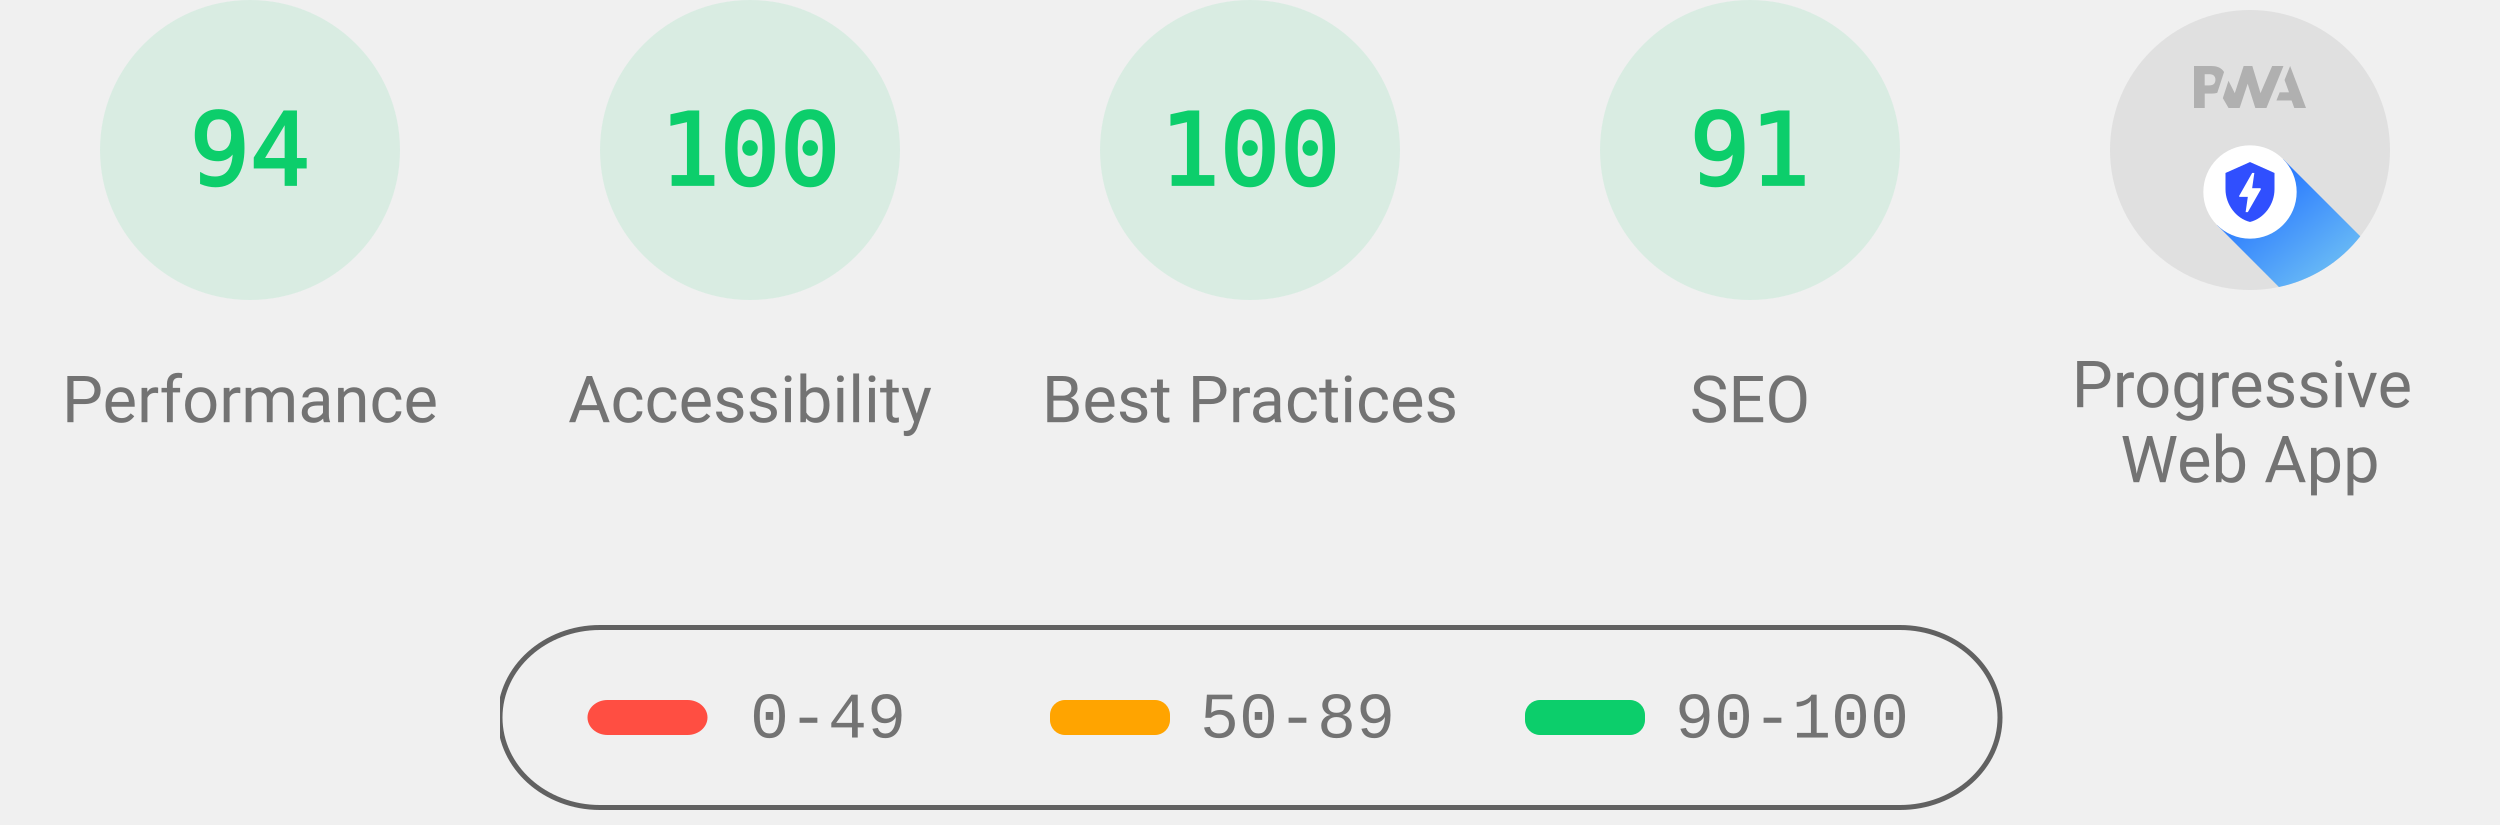
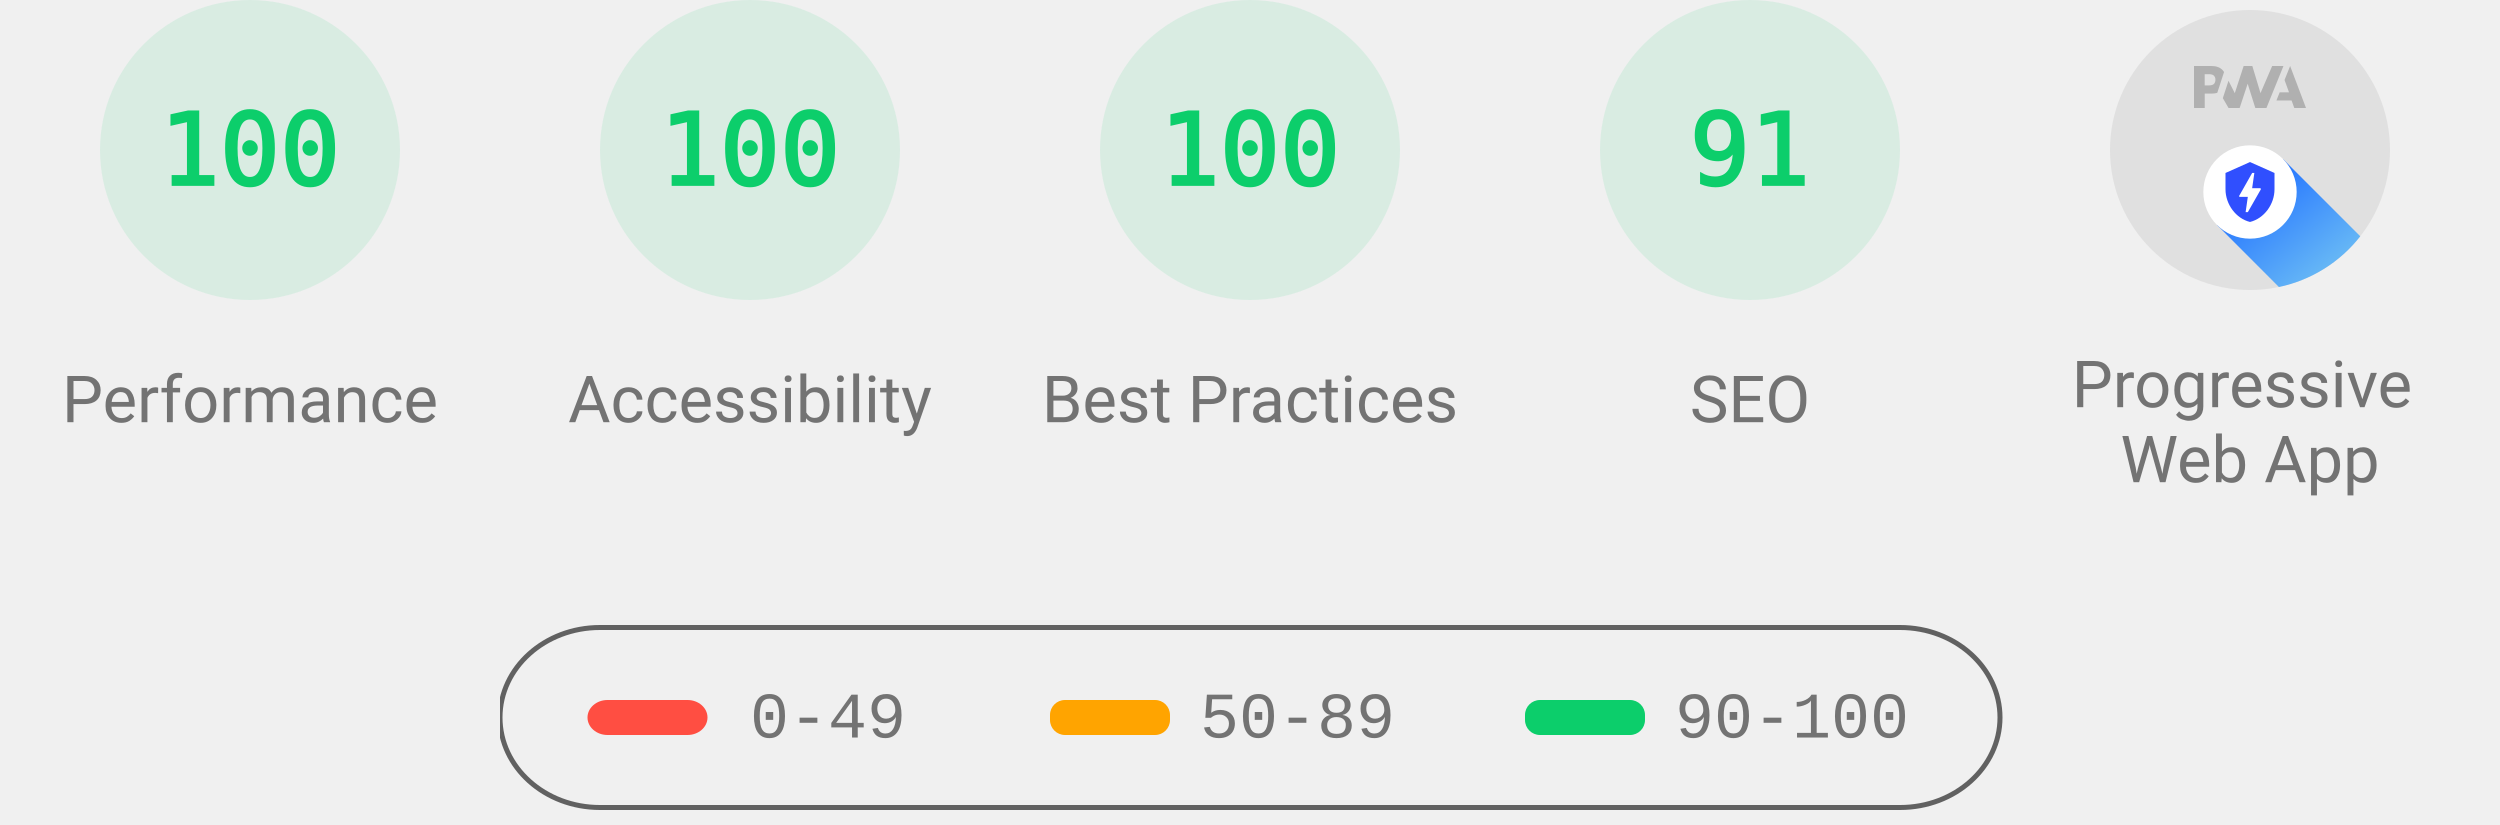
<svg xmlns="http://www.w3.org/2000/svg" class="theme--agnostic" fill="none" width="1000" height="330">
  <style>
			.gauge-base {
				opacity: 0.1
			}

			.gauge-arc {
				fill: none;
				animation-delay: 250ms;
				stroke-linecap: round;
				transform: rotate(-90deg);
				transform-origin: 100px 60px;
				animation: load-gauge 1s ease forwards
			}

			.guage-text {
				font-size: 40px;
				font-family: monospace;
				text-align: center
			}

			.guage-red {
				color: #ff4e42;
				fill: #ff4e42;
				stroke: #ff4e42
			}
			.guage-orange {
				color: #ffa400;
				fill: #ffa400;
				stroke: #ffa400
			}
			.guage-green {
				color: #0cce6b;
				fill: #0cce6b;
				stroke: #0cce6b
			}
			.theme--agnostic .guage-undefined {
				color: #5c5c5c;
				fill: #5c5c5c;
				stroke: #5c5c5c
			}
			.theme--light .guage-undefined {
				color: #1e1e1e;
				fill: #1e1e1e;
				stroke: #1e1e1e
			}
			.theme--dark .guage-undefined {
				color: #f5f5f5;
				fill: #f5f5f5;
				stroke: #f5f5f5
			}

			.guage-title {
				stroke: none;
				font-size: 26px;
				line-height: 26px;
				font-family: Roboto, Halvetica, Arial, sans-serif
			}
			.metric.guage-title {
				font-family: 'Courier New', Courier, monospace
			}
			.theme--agnostic .guage-title {
				color: #737373;
				fill: #737373
			}
			.theme--light .guage-title {
				color: #212121;
				fill: #212121
			}
			.theme--dark .guage-title {
				color: #f5f5f5;
				fill: #f5f5f5
			}

			@keyframes load-gauge {
				from {
					stroke-dasharray: 0 352.858
				}
			}
			.lh-gauge--pwa__disc {
				fill: #e0e0e0
			}
			.lh-gauge--pwa__logo {
				position: relative;
				fill: #b0b0b0
			}
			.lh-gauge--pwa__invisible {
				display: none
			}
			.lh-gauge--pwa__visible {
				display: inline
			}
			.guage-invisible {
				display: none
			}
			.lh-gauge--pwa__logo--primary-color {
				fill: #304ffe
			}
			.theme--agnostic .lh-gauge--pwa__logo--secondary-color {
				fill: #787878
			}
			.theme--light .lh-gauge--pwa__logo--secondary-color {
				fill: #3d3d3d
			}
			.theme--dark .lh-gauge--pwa__logo--secondary-color {
				fill: #d8b6b6
			}
			.theme--light #svg_2 {
				stroke: #00000022
			}
			.theme--agnostic #svg_2 {
				stroke: #616161
			}
			.theme--light #svg_2 {
				stroke: #00000022
			}
			.theme--dark #svg_2 {
				stroke: #f5f5f566
			}
		</style>
  <svg class="guage-div guage-perf guage-green" viewBox="0 0 200 200" width="200" height="200" x="0" y="0">
    <circle class="gauge-base" r="56" cx="100" cy="60" stroke-width="8" />
-     <circle class="gauge-arc guage-arc-1" r="56" cx="100" cy="60" stroke-width="8" style="stroke-dasharray: 330.747, 351.858;" />
-     <text class="guage-text" x="100px" y="60px" alignment-baseline="central" dominant-baseline="central" text-anchor="middle">94</text>
+     <circle class="gauge-arc guage-arc-1" r="56" cx="100" cy="60" stroke-width="8" style="stroke-dasharray: 351.858, 351.858;" />
+     <text class="guage-text" x="100px" y="60px" alignment-baseline="central" dominant-baseline="central" text-anchor="middle">100</text>
    <text class="guage-title" x="100px" y="160px" alignment-baseline="central" dominant-baseline="central" text-anchor="middle">Performance</text>
  </svg>,<svg class="guage-div guage-perf guage-green" viewBox="0 0 200 200" width="200" height="200" x="200" y="0">
    <circle class="gauge-base" r="56" cx="100" cy="60" stroke-width="8" />
    <circle class="gauge-arc guage-arc-1" r="56" cx="100" cy="60" stroke-width="8" style="stroke-dasharray: 351.858, 351.858;" />
    <text class="guage-text" x="100px" y="60px" alignment-baseline="central" dominant-baseline="central" text-anchor="middle">100</text>
    <text class="guage-title" x="100px" y="160px" alignment-baseline="central" dominant-baseline="central" text-anchor="middle">Accessibility</text>
  </svg>,<svg class="guage-div guage-perf guage-green" viewBox="0 0 200 200" width="200" height="200" x="400" y="0">
    <circle class="gauge-base" r="56" cx="100" cy="60" stroke-width="8" />
    <circle class="gauge-arc guage-arc-1" r="56" cx="100" cy="60" stroke-width="8" style="stroke-dasharray: 351.858, 351.858;" />
    <text class="guage-text" x="100px" y="60px" alignment-baseline="central" dominant-baseline="central" text-anchor="middle">100</text>
    <text class="guage-title" x="100px" y="160px" alignment-baseline="central" dominant-baseline="central" text-anchor="middle">Best Practices</text>
  </svg>,<svg class="guage-div guage-perf guage-green" viewBox="0 0 200 200" width="200" height="200" x="600" y="0">
    <circle class="gauge-base" r="56" cx="100" cy="60" stroke-width="8" />
    <circle class="gauge-arc guage-arc-1" r="56" cx="100" cy="60" stroke-width="8" style="stroke-dasharray: 320.191, 351.858;" />
    <text class="guage-text" x="100px" y="60px" alignment-baseline="central" dominant-baseline="central" text-anchor="middle">91</text>
    <text class="guage-title" x="100px" y="160px" alignment-baseline="central" dominant-baseline="central" text-anchor="middle">SEO</text>
  </svg>,<svg class="guage-div guage-pwa" viewBox="0 0 200 200" width="200" height="200" x="800" y="0">
    <svg viewBox="0 0 60 60" width="112" height="112" x="44" y="4">
      <defs>
        <linearGradient id="lh-gauge--pwa__check-circle__gradient-0" x1="50%" y1="0%" x2="50%" y2="100%">
          <stop stop-color="#00C852" offset="0%" />
          <stop stop-color="#009688" offset="100%" />
        </linearGradient>
        <linearGradient id="lh-gauge--pwa__installable__shadow-gradient-0" x1="76.056%" x2="24.111%" y1="82.995%" y2="24.735%">
          <stop stop-color="#A5D6A7" offset="0%" />
          <stop stop-color="#80CBC4" offset="100%" />
        </linearGradient>
        <linearGradient id="lh-gauge--pwa__fast-reliable__shadow-gradient-0" x1="76.056%" y1="82.995%" x2="25.678%" y2="26.493%">
          <stop stop-color="#64B5F6" offset="0%" />
          <stop stop-color="#2979FF" offset="100%" />
        </linearGradient>
        <g id="lh-gauge--pwa__fast-reliable-badge-0">
          <circle fill="#FFFFFF" cx="10" cy="10" r="10" />
          <path fill="#304FFE" d="M10 3.58l5.25 2.34v3.5c0 3.23-2.24 6.26-5.25 7-3.01-.74-5.25-3.77-5.25-7v-3.5L10 3.58zm-.47 10.74l2.76-4.83.03-.07c.04-.08 0-.24-.22-.24h-1.64l.47-3.26h-.47l-2.7 4.77c-.02.01.05-.1-.04.05-.09.16-.1.31.18.31h1.63l-.47 3.27h.47z" />
        </g>
        <g id="lh-gauge--pwa__installable-badge-0">
          <circle fill="#FFFFFF" cx="10" cy="10" r="10" />
          <path fill="#009688" d="M10 4.167A5.835 5.835 0 0 0 4.167 10 5.835 5.835 0 0 0 10 15.833 5.835 5.835 0 0 0 15.833 10 5.835 5.835 0 0 0 10 4.167zm2.917 6.416h-2.334v2.334H9.417v-2.334H7.083V9.417h2.334V7.083h1.166v2.334h2.334v1.166z" />
        </g>
      </defs>
      <g stroke="none" fill-rule="nonzero">
        <circle class="lh-gauge--pwa__disc" cx="30" cy="30" r="30" />
        <g class="lh-gauge--pwa__logo">
          <path d="M35.66 19.39l.7-1.75h2L37.4 15 38.6 12l3.4 9h-2.51l-.58-1.61z" />
          <path d="M33.52 21l3.65-9h-2.42l-2.5 5.82L30.5 12h-1.86l-1.9 5.82-1.35-2.65-1.21 3.72L25.4 21h2.38l1.72-5.2 1.64 5.2z" />
          <path fill-rule="nonzero" d="M20.3 17.91h1.48c.45 0 .85-.05 1.2-.15l.39-1.18 1.07-3.3a2.64 2.64 0 0 0-.28-.37c-.55-.6-1.36-.91-2.42-.91H18v9h2.3V17.9zm1.96-3.84c.22.22.33.5.33.87 0 .36-.1.65-.29.87-.2.23-.59.35-1.15.35h-.86v-2.41h.87c.52 0 .89.1 1.1.32z" />
        </g>
        <rect class="lh-gauge--pwa__component lh-gauge--pwa__na-line lh-gauge--pwa__invisible" fill="#FFFFFF" x="20" y="32" width="20" height="4" rx="2" />
        <g class="lh-gauge--pwa__component lh-gauge--pwa__fast-reliable-badge lh-gauge--pwa__visible" transform="translate(20, 29)">
          <path fill="url(#lh-gauge--pwa__fast-reliable__shadow-gradient-0)" d="M33.63 19.49A30 30 0 0 1 16.2 30.36L3 17.14 17.14 3l16.49 16.49z" />
          <use href="#lh-gauge--pwa__fast-reliable-badge-0" />
        </g>
        <g class="lh-gauge--pwa__component lh-gauge--pwa__installable-badge lh-gauge--pwa__invisible" transform="translate(20, 29)">
          <path fill="url(#lh-gauge--pwa__installable__shadow-gradient-0)" d="M33.629 19.487c-4.272 5.453-10.391 9.39-17.415 10.869L3 17.142 17.142 3 33.63 19.487z" />
          <use href="#lh-gauge--pwa__installable-badge-0" />
        </g>
        <g class="lh-gauge--pwa__component lh-gauge--pwa__fast-reliable-installable-badges lh-gauge--pwa__invisible">
          <g transform="translate(8, 29)">
            <path fill="url(#lh-gauge--pwa__fast-reliable__shadow-gradient-0)" d="M16.321 30.463L3 17.143 17.142 3l22.365 22.365A29.864 29.864 0 0 1 22 31c-1.942 0-3.84-.184-5.679-.537z" />
            <use href="#lh-gauge--pwa__fast-reliable-badge-0" />
          </g>
          <g transform="translate(32, 29)">
            <path fill="url(#lh-gauge--pwa__installable__shadow-gradient-0)" d="M25.982 11.84a30.107 30.107 0 0 1-13.08 15.203L3 17.143 17.142 3l8.84 8.84z" />
            <use href="#lh-gauge--pwa__installable-badge-0" />
          </g>
        </g>
        <g class="lh-gauge--pwa__component lh-gauge--pwa__check-circle lh-gauge--pwa__invisible" transform="translate(18, 28)">
          <circle fill="#FFFFFF" cx="12" cy="12" r="12" />
          <path fill="url(#lh-gauge--pwa__check-circle__gradient-0)" d="M12 2a10 10 0 1 0 0 20 10 10 0 0 0 0-20zm-2 15l-5-5 1.41-1.41L10 14.17l7.59-7.59L19 8l-9 9z" />
        </g>
      </g>
    </svg>
    <text class="guage-title" y="160px" alignment-baseline="central" dominant-baseline="central" text-anchor="middle">
      <tspan x="100px" dy="-6px">Progressive</tspan>
      <tspan x="100px" dy="30px">Web App</tspan>
    </text>
  </svg>
  <svg width="604" height="76" x="200" y="250">
    <g>
      <rect fill="none" id="canvas_background" height="80" width="604" y="-1" x="-1" />
      <g display="none" overflow="visible" y="0" x="0" height="100%" width="100%" id="canvasGrid">
        <rect fill="url(#gridpattern)" stroke-width="0" y="0" x="0" height="100%" width="100%" />
      </g>
    </g>
    <g>
      <rect fill-opacity="0" stroke-width="2" rx="40" id="svg_2" height="72" width="600" y="1" x="0" fill="#000000" />
      <rect stroke="#000" rx="8" id="svg_3" height="14" width="48" y="30" x="35" stroke-opacity="null" stroke-width="0" fill="#ff4e42" />
      <rect stroke="#000" rx="6" id="svg_4" height="14" width="48" y="30" x="220" stroke-opacity="null" stroke-width="0" fill="#ffa400" />
      <rect stroke="#000" rx="6" id="svg_5" height="14" width="48" y="30" x="410" stroke-opacity="null" stroke-width="0" fill="#0cce6b" />
      <text class="metric guage-title" xml:space="preserve" text-anchor="start" font-size="26" id="svg_6" y="45" x="100" stroke-opacity="null" stroke-width="0" stroke="#000">0-49</text>
      <text class="metric guage-title" xml:space="preserve" text-anchor="start" font-size="26" id="svg_7" y="45" x="280" stroke-opacity="null" stroke-width="0" stroke="#000">50-89</text>
      <text class="metric guage-title" xml:space="preserve" text-anchor="start" font-size="26" id="svg_8" y="45" x="470" stroke-opacity="null" stroke-width="0" stroke="#000">90-100</text>
    </g>
  </svg>
</svg>
